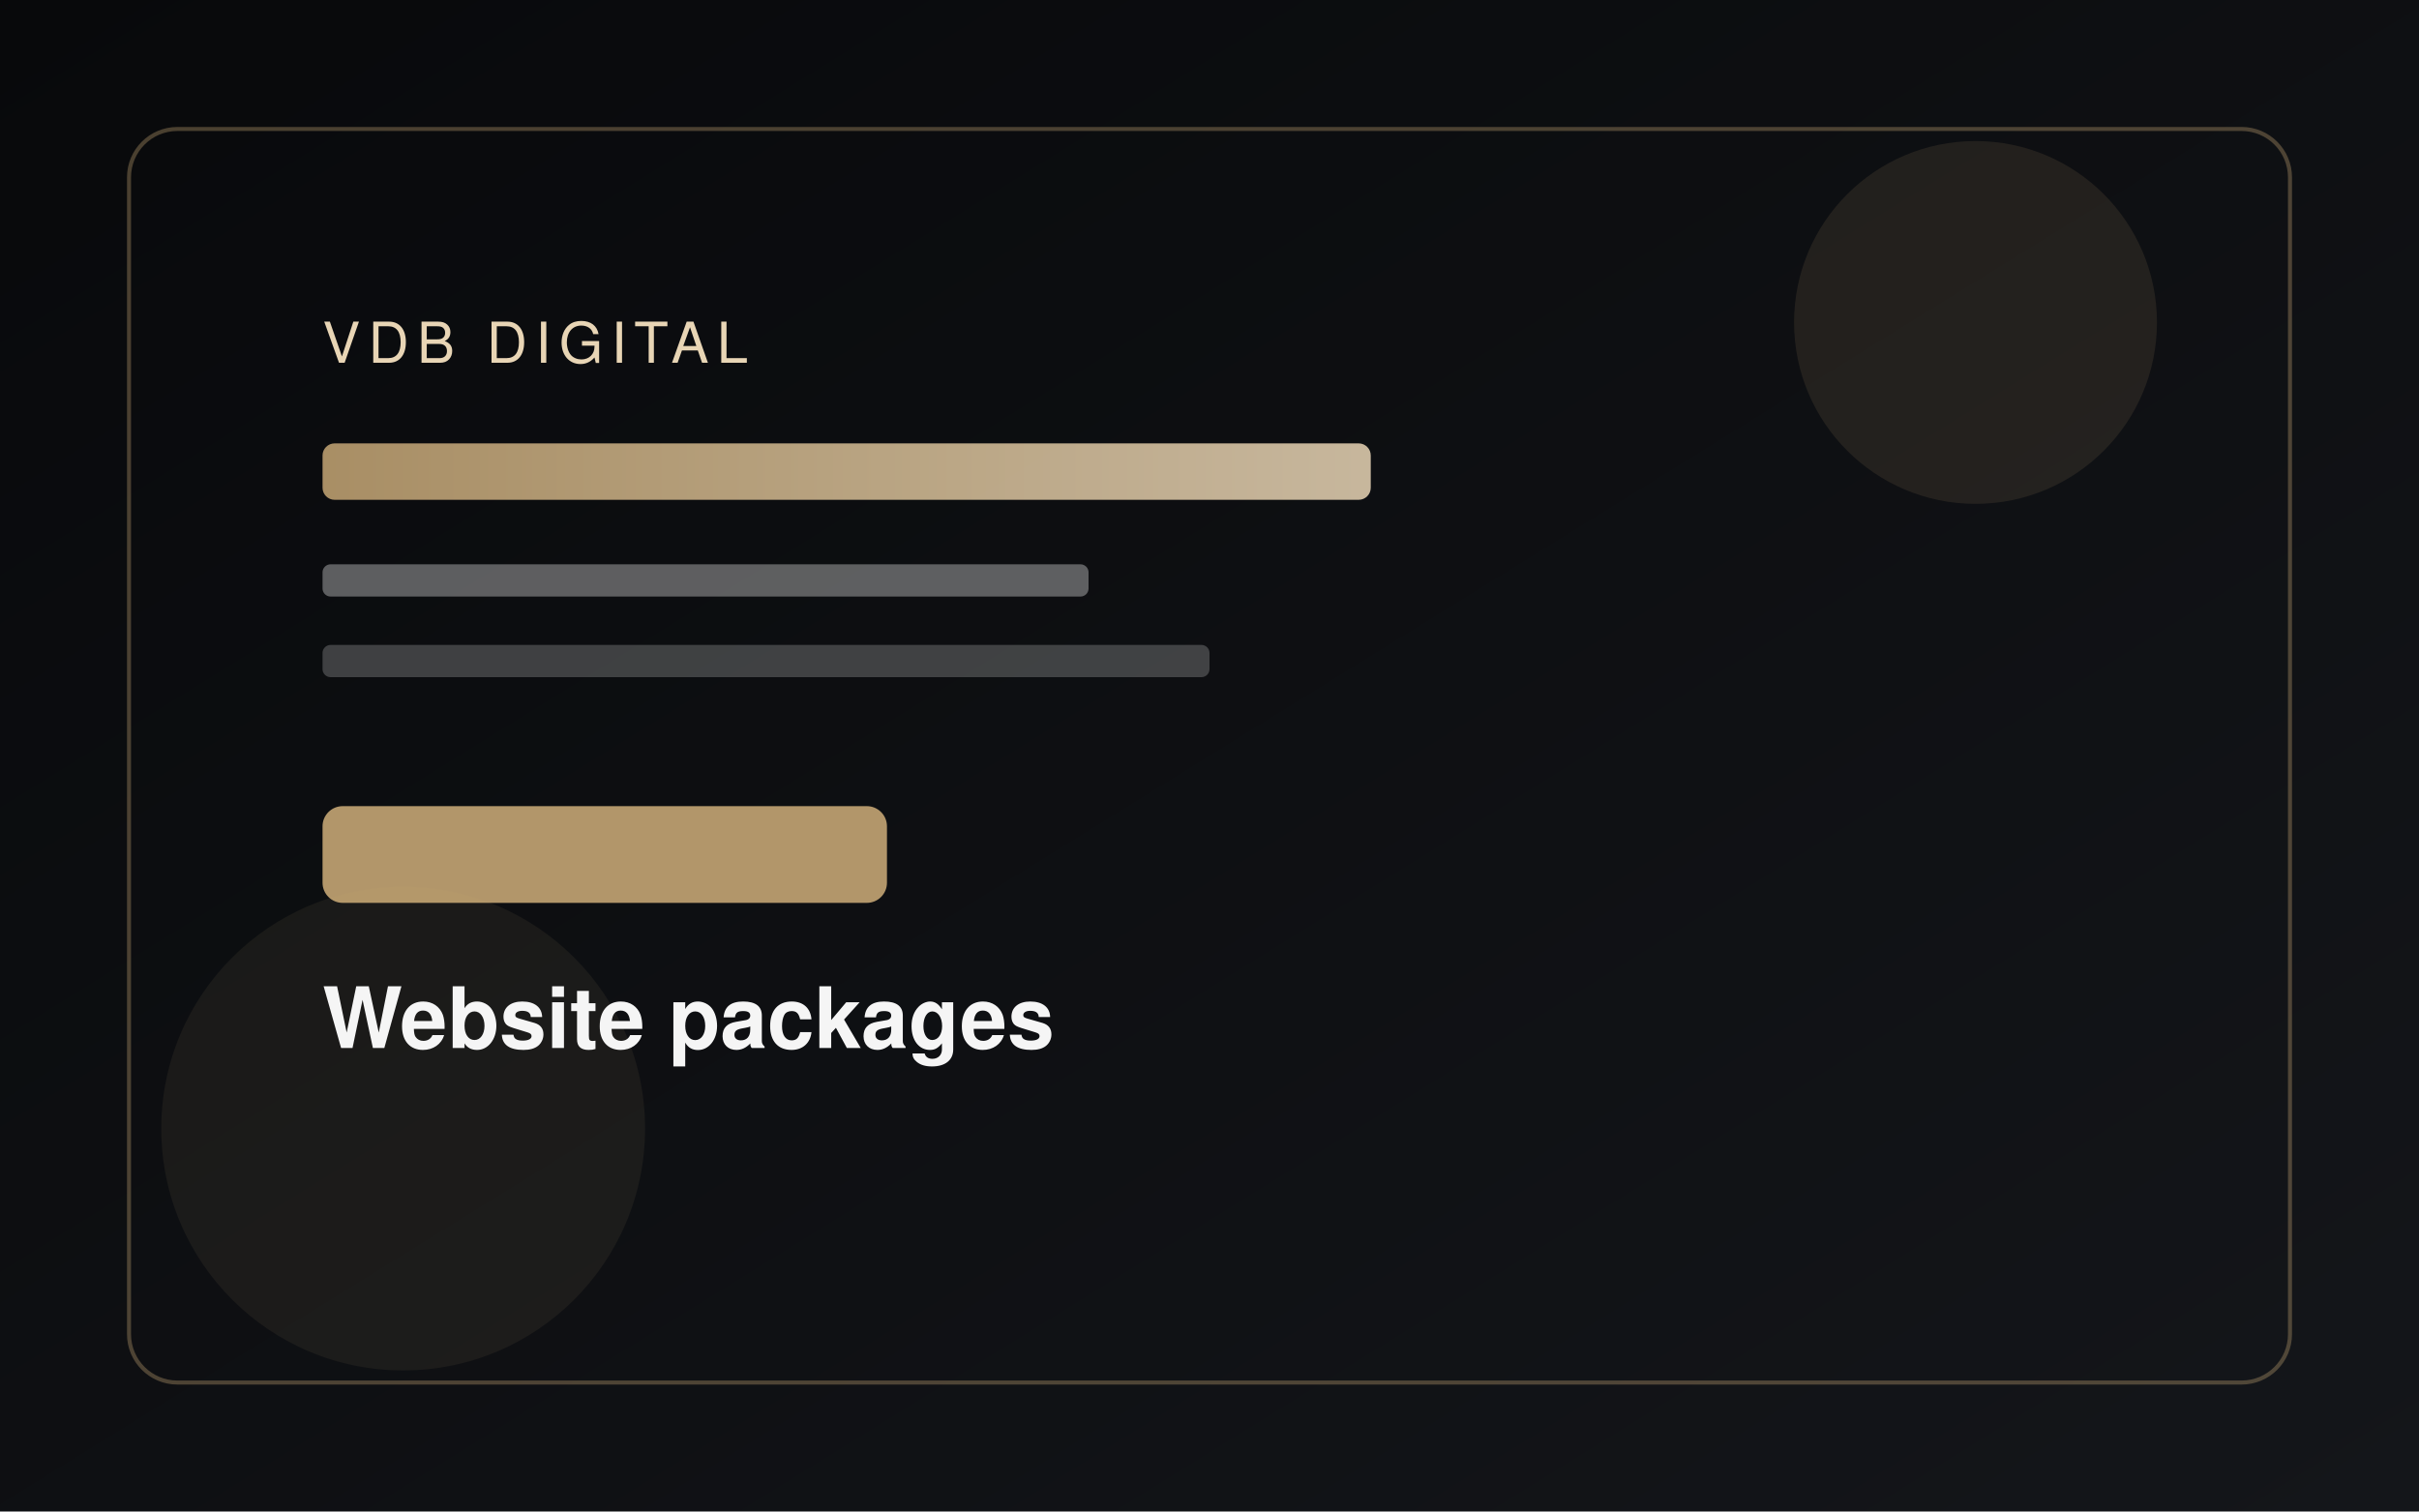
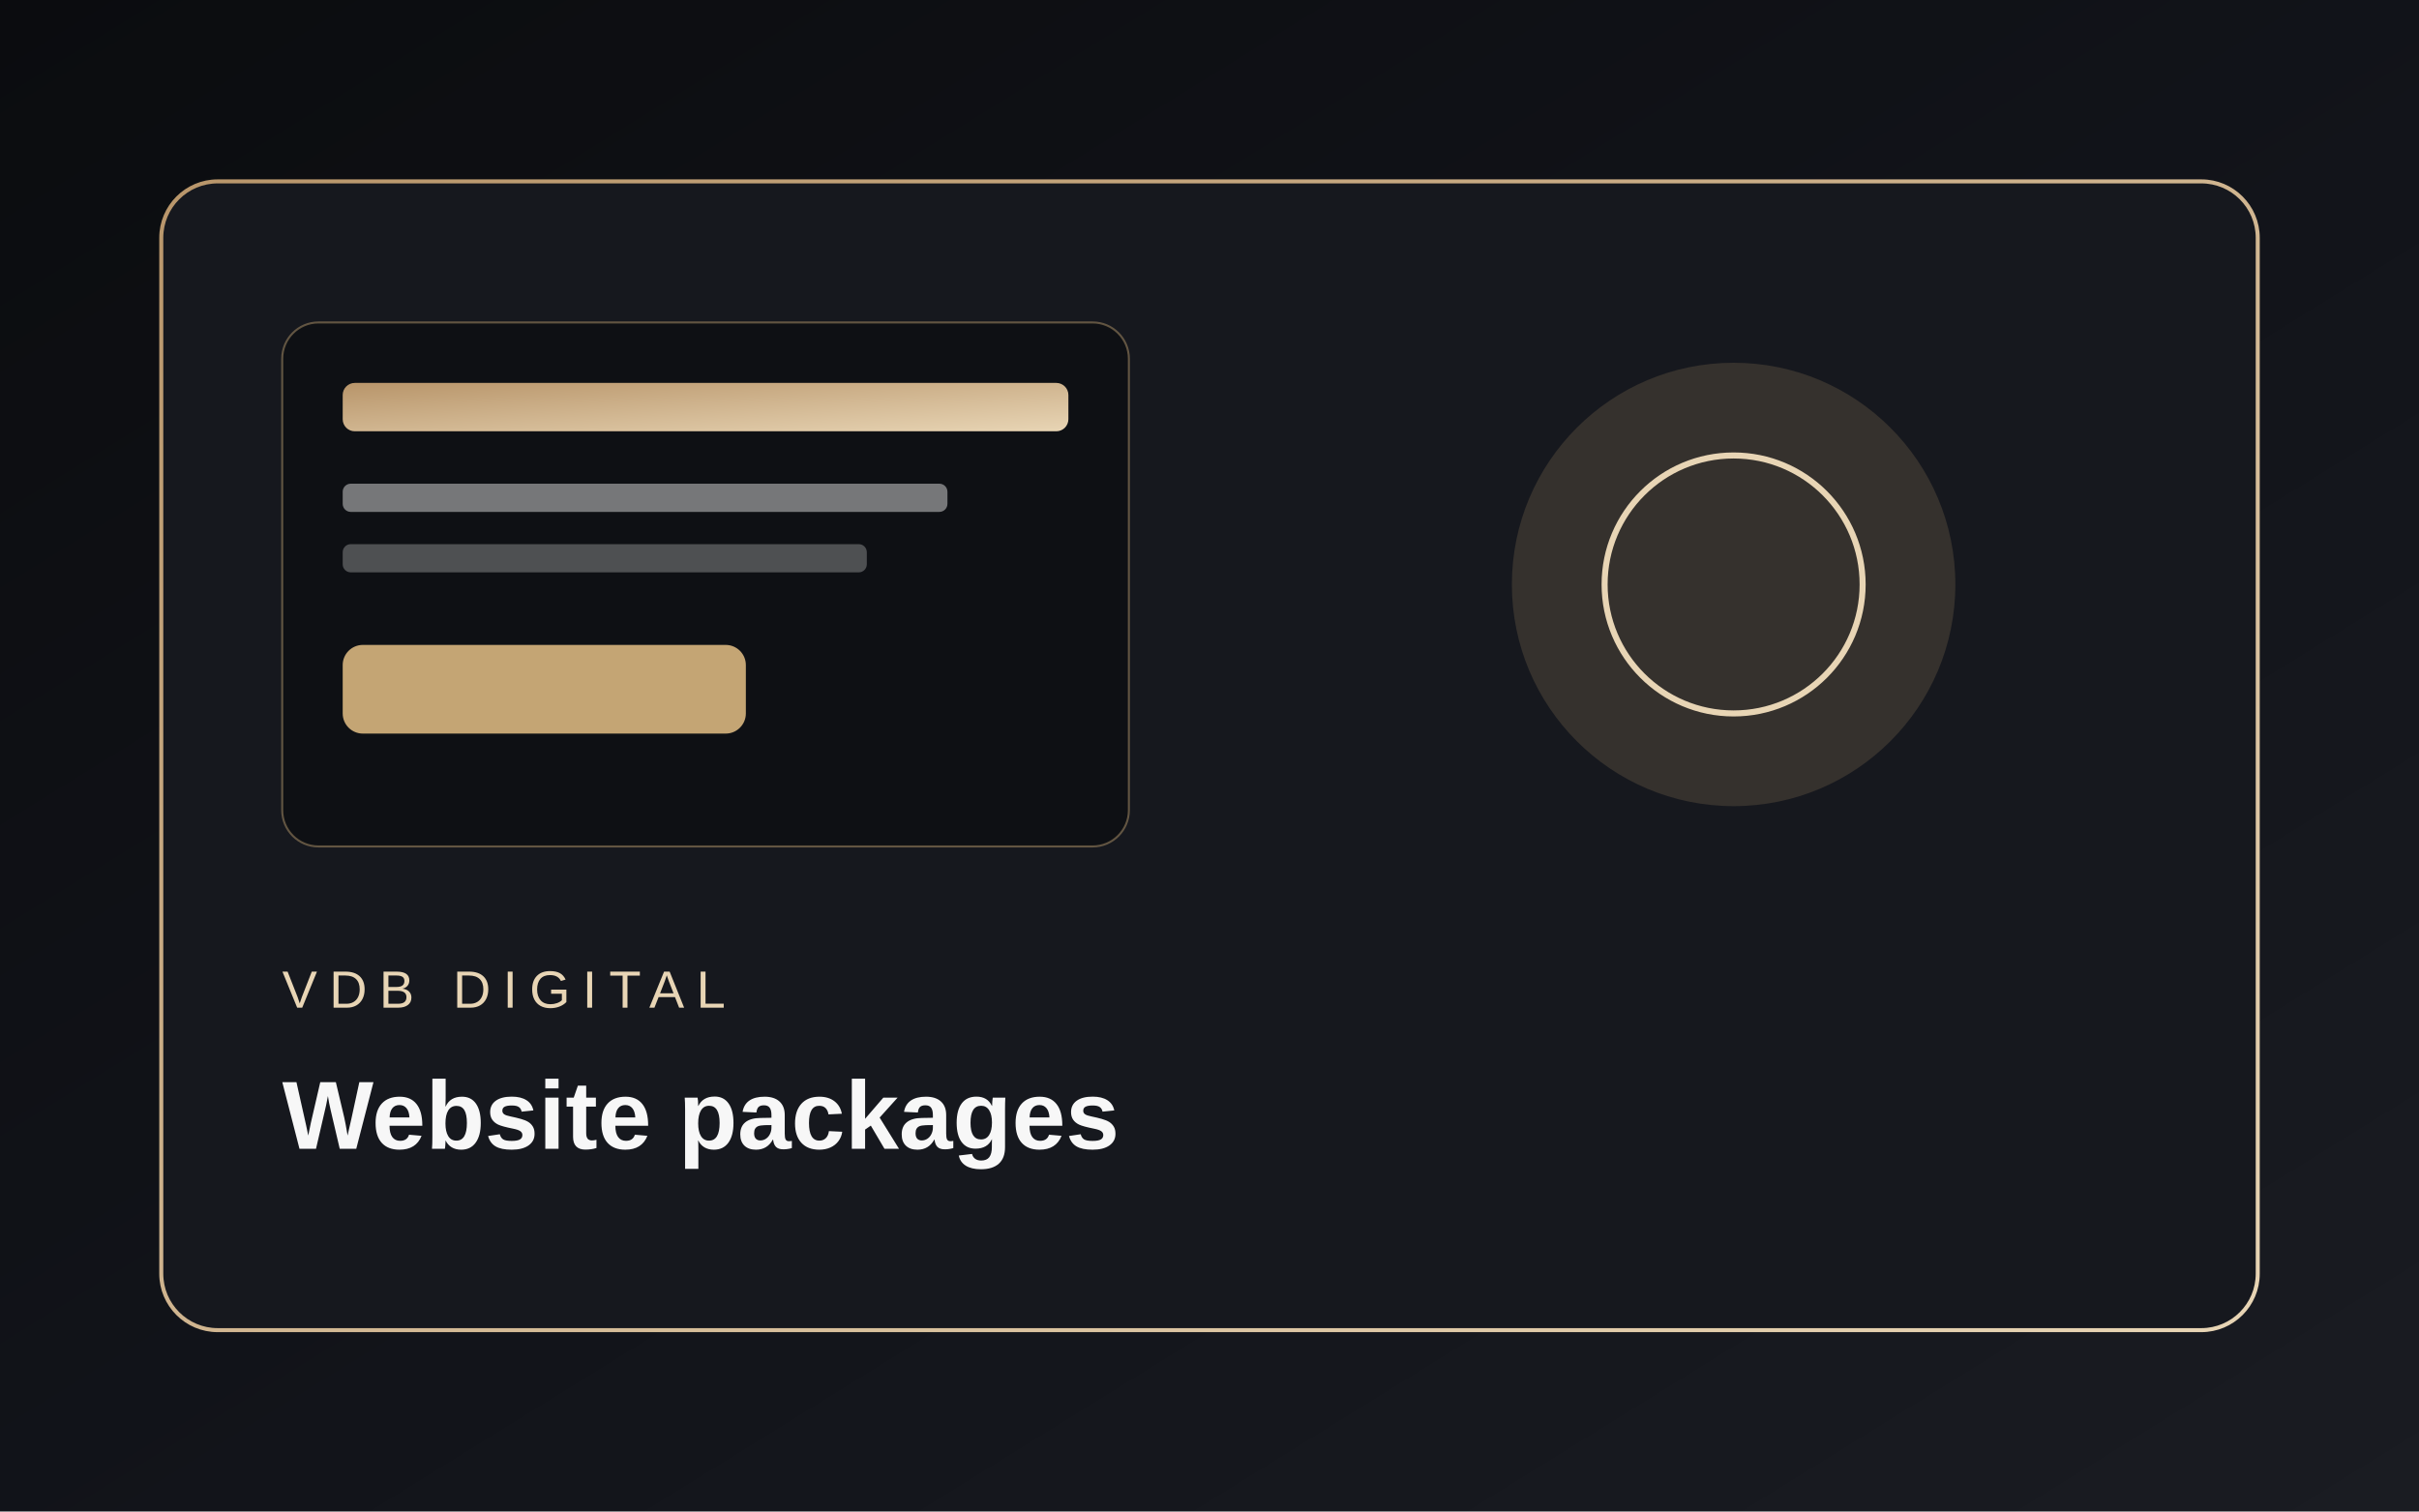
- <svg xmlns="http://www.w3.org/2000/svg" width="1200" height="750" viewBox="0 0 1200 750" role="img" aria-label="Website packages">
+ <svg xmlns="http://www.w3.org/2000/svg" width="1200" height="750" viewBox="0 0 1200 750" role="img">
  <defs>
    <linearGradient id="bg" x1="0" y1="0" x2="1" y2="1">
-       <stop offset="0%" stop-color="#08090B" />
-       <stop offset="100%" stop-color="#14161A" />
+       <stop offset="0%" stop-color="#0B0C0F" />
+       <stop offset="55%" stop-color="#12141A" />
+       <stop offset="100%" stop-color="#1A1C22" />
    </linearGradient>
-     <linearGradient id="gold" x1="0" y1="0" x2="1" y2="0">
-       <stop offset="0%" stop-color="#C4A574" />
+     <linearGradient id="gold" x1="0" y1="0" x2="1" y2="1">
+       <stop offset="0%" stop-color="#B8956A" />
      <stop offset="100%" stop-color="#E8D5B5" />
    </linearGradient>
  </defs>
  <rect width="1200" height="750" fill="url(#bg)" />
-   <rect x="64" y="64" width="1072" height="622" rx="24" fill="none" stroke="#C4A574" stroke-opacity="0.35" stroke-width="2" />
-   <circle cx="980" cy="160" r="90" fill="#C4A574" fill-opacity="0.12" />
-   <circle cx="200" cy="560" r="120" fill="#C4A574" fill-opacity="0.08" />
-   <rect x="160" y="220" width="520" height="28" rx="6" fill="url(#gold)" fill-opacity="0.85" />
-   <rect x="160" y="280" width="380" height="16" rx="4" fill="#F5F5F5" fill-opacity="0.35" />
-   <rect x="160" y="320" width="440" height="16" rx="4" fill="#F5F5F5" fill-opacity="0.22" />
-   <rect x="160" y="400" width="280" height="48" rx="10" fill="#C4A574" fill-opacity="0.9" />
-   <text x="160" y="180" fill="#E8D5B5" font-family="Segoe UI, Helvetica, Arial, sans-serif" font-size="28" letter-spacing="4">VDB DIGITAL</text>
-   <text x="160" y="520" fill="#F5F5F5" font-family="Segoe UI, Helvetica, Arial, sans-serif" font-size="42" font-weight="600">Website packages</text>
+   <rect x="80" y="90" width="1040" height="570" rx="28" fill="#16181E" stroke="url(#gold)" stroke-width="2" />
+   <rect x="140" y="160" width="420" height="260" rx="18" fill="#0E1014" stroke="#C4A574" stroke-opacity="0.45" />
+   <rect x="170" y="190" width="360" height="24" rx="6" fill="url(#gold)" />
+   <rect x="170" y="240" width="300" height="14" rx="4" fill="#F5F5F5" fill-opacity="0.45" />
+   <rect x="170" y="270" width="260" height="14" rx="4" fill="#F5F5F5" fill-opacity="0.28" />
+   <rect x="170" y="320" width="200" height="44" rx="10" fill="#C4A574" />
+   <circle cx="860" cy="290" r="110" fill="#C4A574" fill-opacity="0.18" />
+   <circle cx="860" cy="290" r="64" fill="none" stroke="#E8D5B5" stroke-width="3" />
+   <text x="140" y="500" fill="#E8D5B5" font-family="Segoe UI, Arial, sans-serif" font-size="26" letter-spacing="6">VDB DIGITAL</text>
+   <text x="140" y="570" fill="#F7F7F7" font-family="Segoe UI, Arial, sans-serif" font-size="48" font-weight="600">Website packages</text>
</svg>
